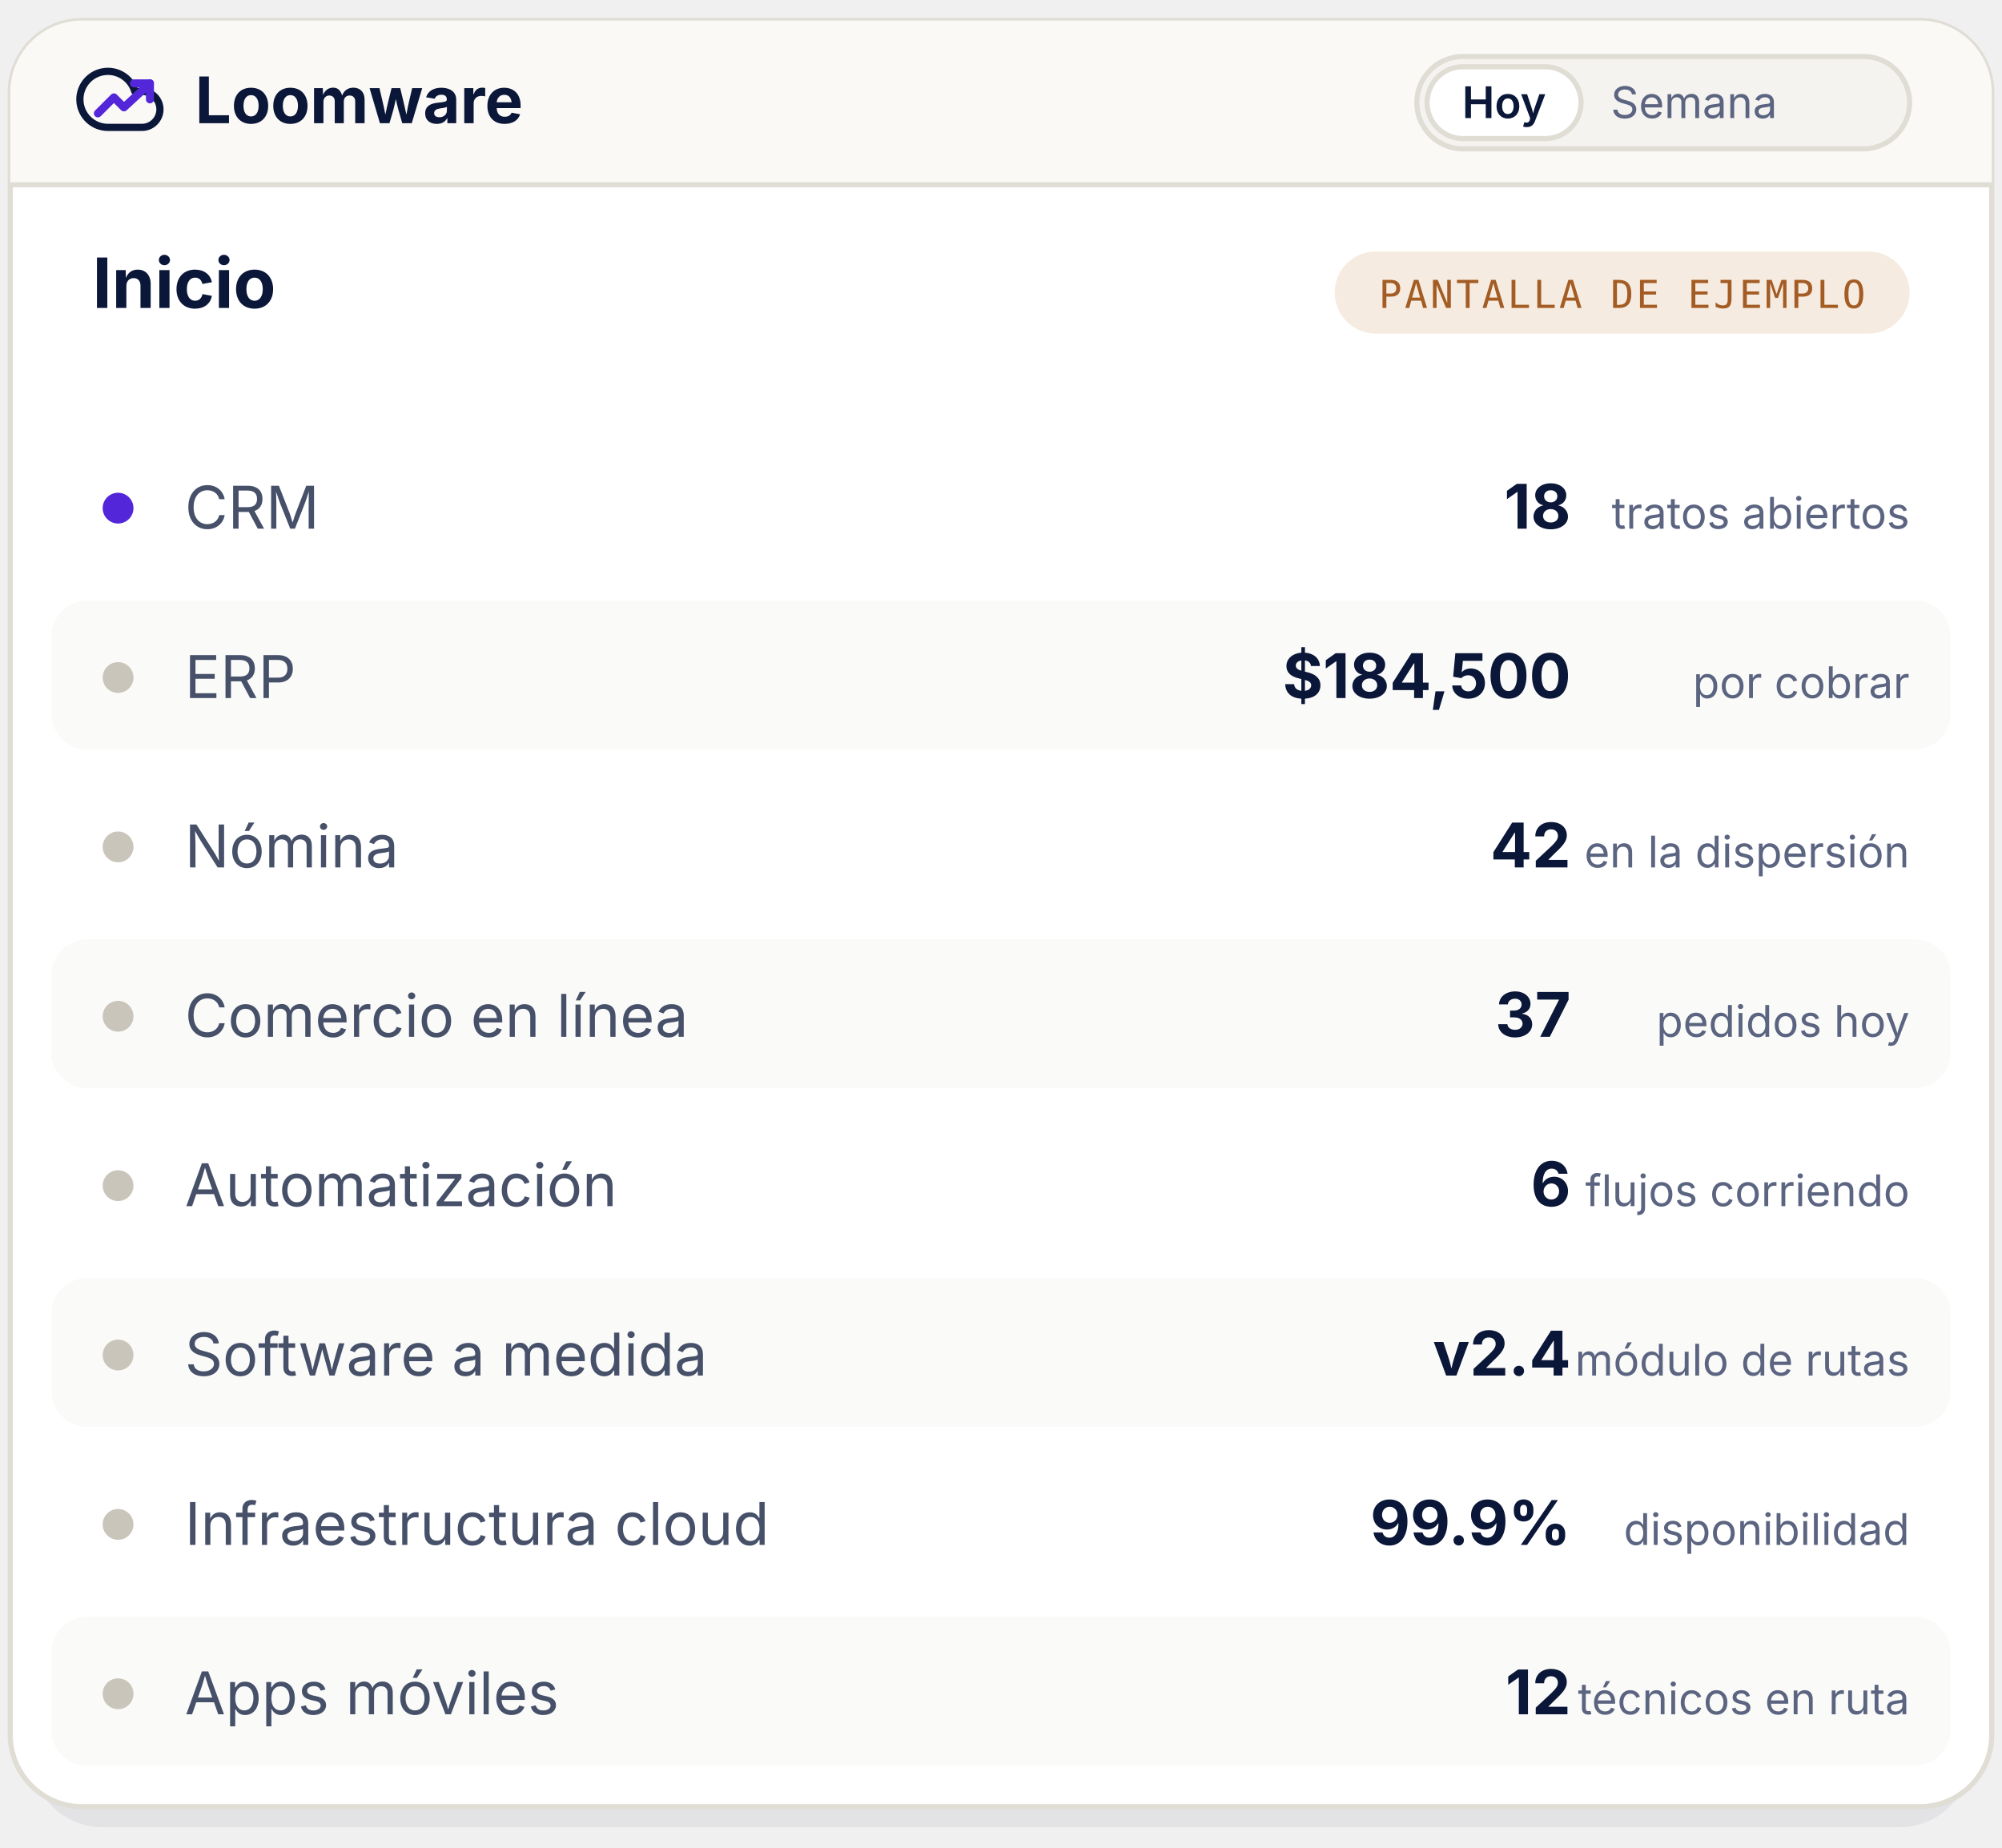
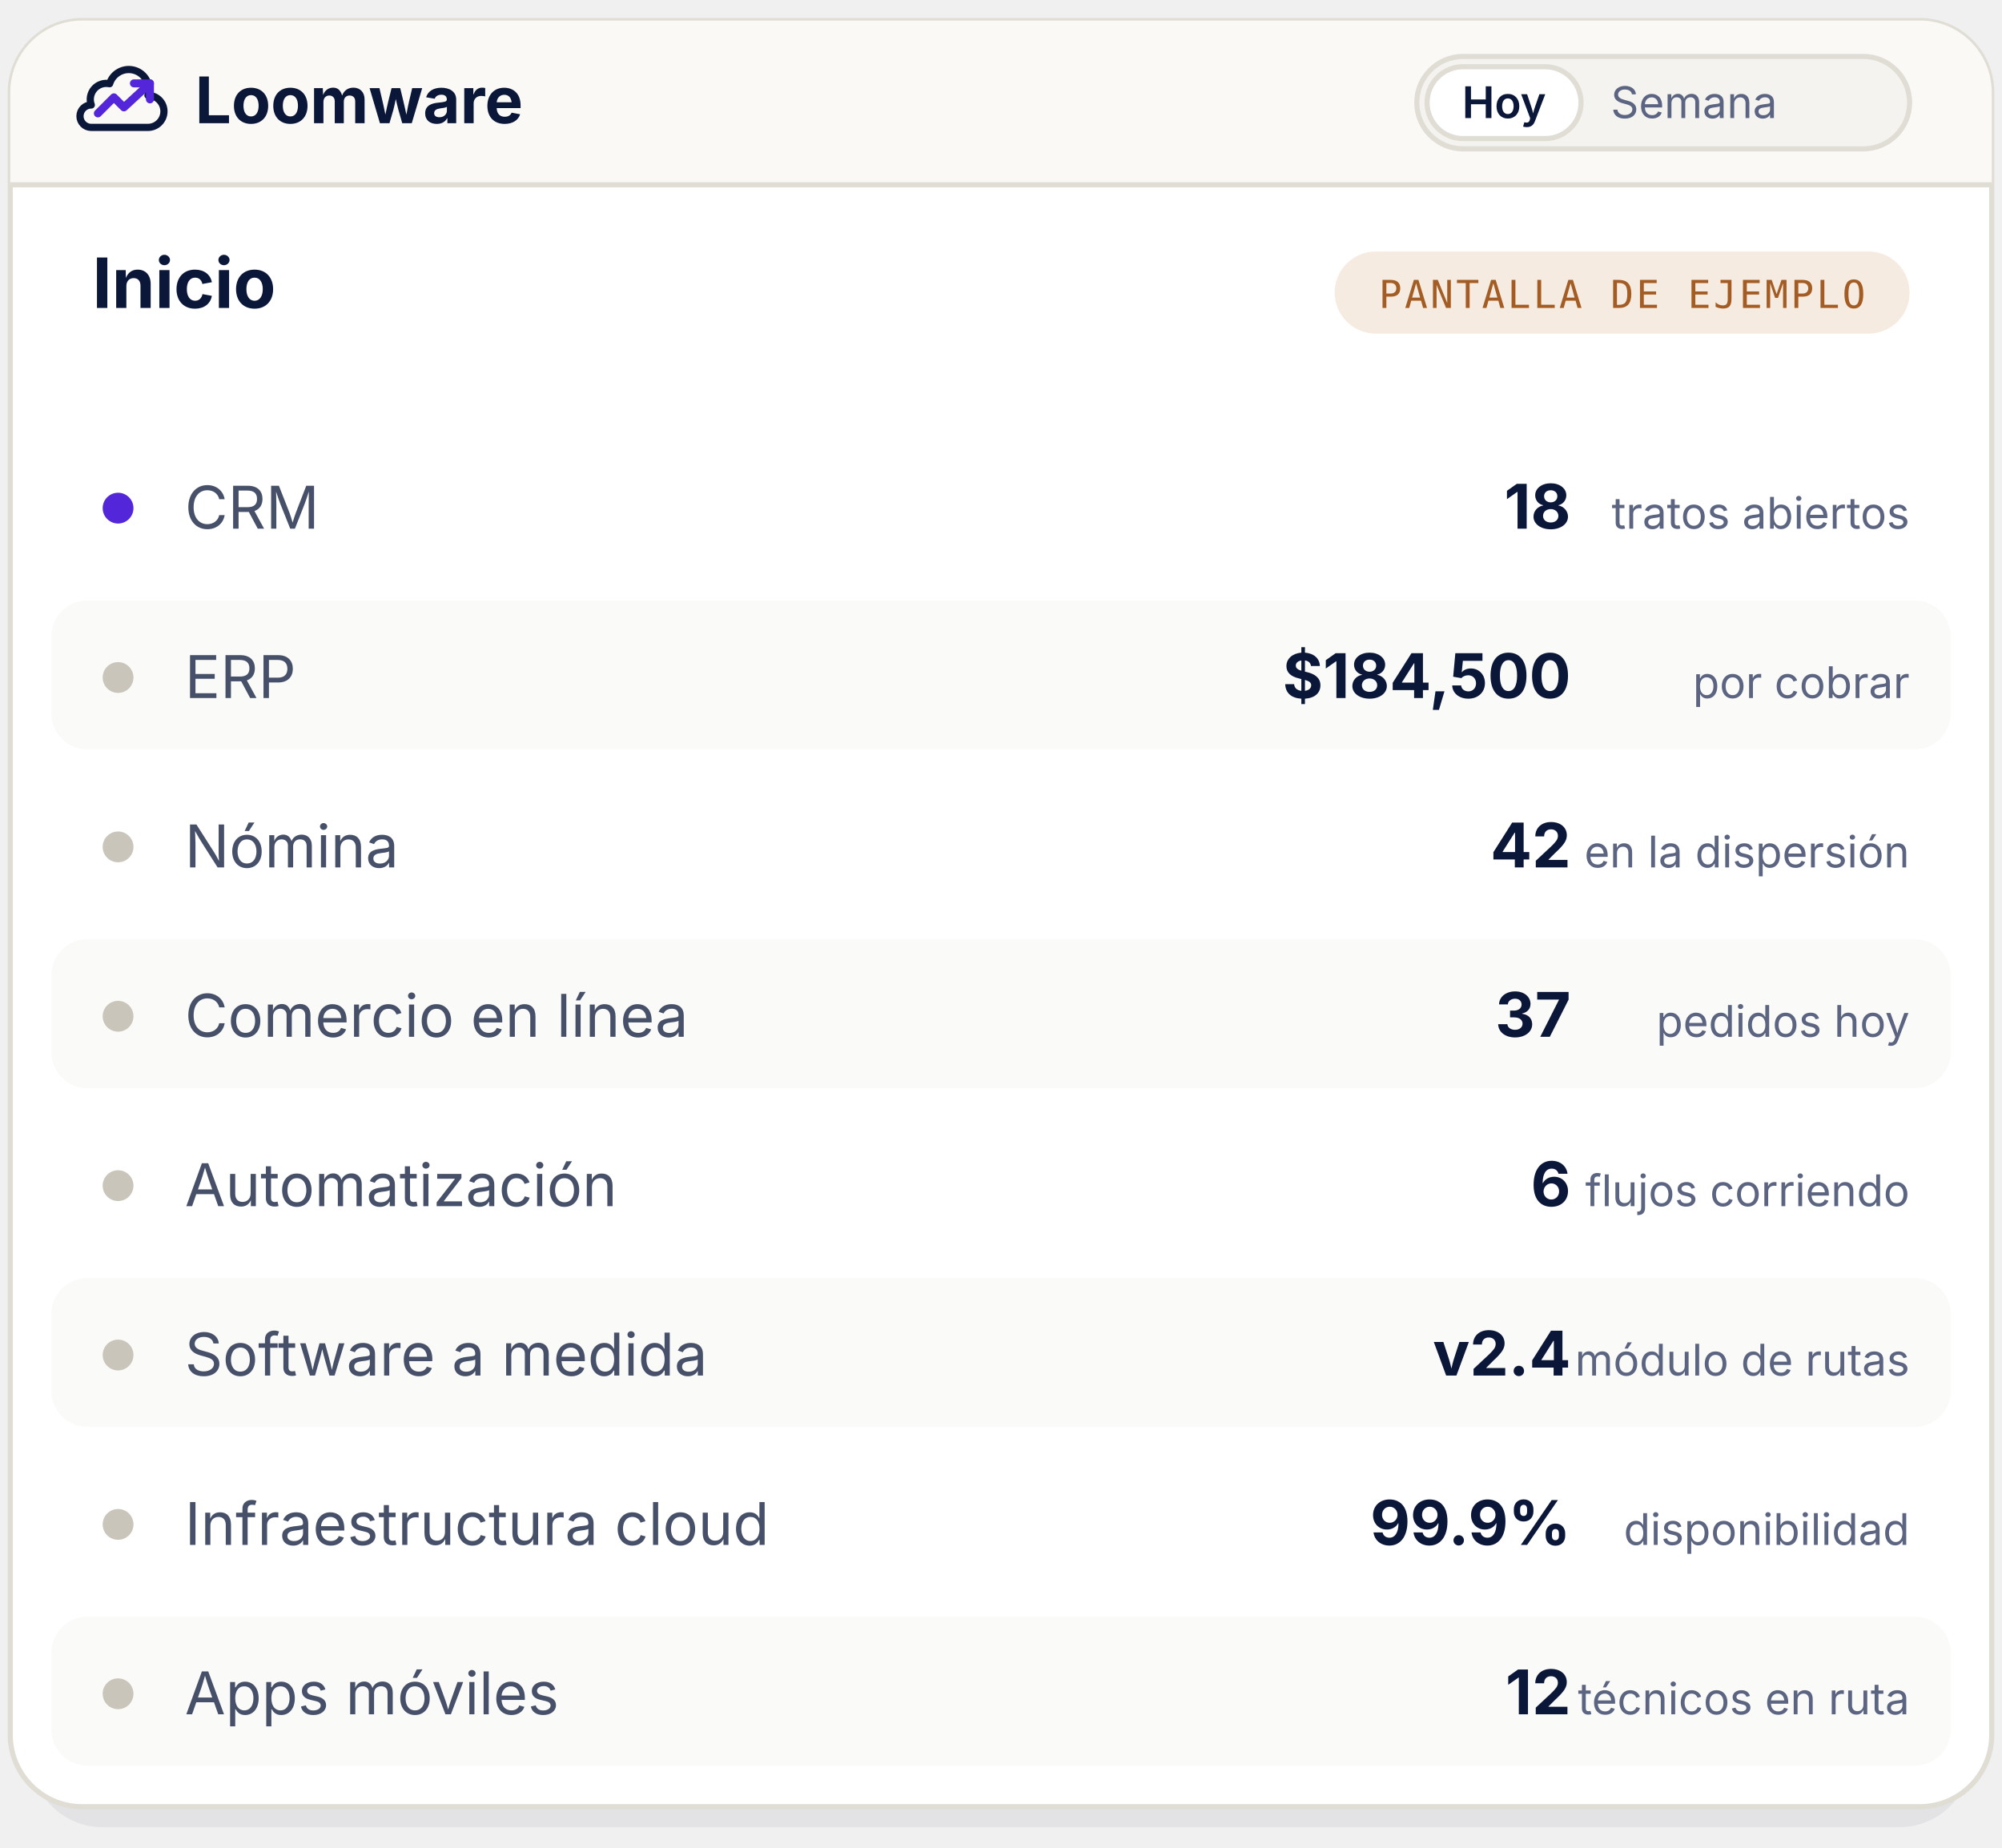
<svg xmlns="http://www.w3.org/2000/svg" width="390" height="360" viewBox="0 0 390 360" role="img" aria-label="Pantalla de ejemplo del inicio de un sistema Loomware: los ocho módulos —CRM, ERP, nómina, comercio en línea, automatización, software a medida, infraestructura cloud y apps móviles— cada uno con su propio dato: tratos abiertos, dinero por cobrar, gente en la dispersión, pedidos del día, flujos corriendo, el módulo a medida en producción, la disponibilidad y los técnicos en ruta.">
  <rect x="6" y="12" width="378" height="344" rx="14" fill="#0b1739" opacity="0.06" />
  <rect x="2" y="4" width="386" height="348" rx="14" fill="#ffffff" stroke="#e0ddd5" stroke-width="1" />
  <path d="M2 18a14 14 0 0 1 14-14h358a14 14 0 0 1 14 14v18H2Z" fill="#faf9f6" />
  <line x1="2" y1="36" x2="388" y2="36" stroke="#e0ddd5" stroke-width="1" />
  <g transform="translate(14 10) scale(0.78)">
-     <path d="M17.5 19H9a7 7 0 1 1 6.71-9h1.79a4.5 4.5 0 1 1 0 9Z" fill="none" stroke="#0b1739" stroke-width="1.8" stroke-linejoin="round" />
+     <path d="M19 19H4.8a2.8 2.8 0 1 1 .05-5.6 4 4 0 0 1 4.58-5.31A5 5 0 0 1 19 11a4 4 0 0 1 0 8Z" fill="none" stroke="#0b1739" stroke-width="1.8" stroke-linejoin="round" />
    <path d="M6.5 15.5 10.5 11.5l2.5 2.5L19.5 8" fill="none" stroke="#5326d9" stroke-width="2" stroke-linecap="round" stroke-linejoin="round" />
    <path d="M15.5 8h4v4" fill="none" stroke="#5326d9" stroke-width="2" stroke-linecap="round" stroke-linejoin="round" />
  </g>
  <text x="38" y="24" font-family="Inter,system-ui,-apple-system,Segoe UI,sans-serif" font-size="12.5" font-weight="700" fill="#0b1739">Loomware</text>
  <rect x="276" y="11" width="96" height="18" rx="9" fill="#f5f3ef" stroke="#e0ddd5" stroke-width="1" />
  <rect x="278" y="13" width="30" height="14" rx="7" fill="#ffffff" stroke="#e0ddd5" stroke-width="1" />
  <text x="293" y="23" font-family="Inter,system-ui,-apple-system,Segoe UI,sans-serif" font-size="8.5" font-weight="600" fill="#0b1739" text-anchor="middle">Hoy</text>
  <text x="330" y="23" font-family="Inter,system-ui,-apple-system,Segoe UI,sans-serif" font-size="8.5" font-weight="400" fill="#5b6480" text-anchor="middle">Semana</text>
  <text x="18" y="60" font-family="Inter,system-ui,-apple-system,Segoe UI,sans-serif" font-size="13.5" font-weight="700" fill="#0b1739">Inicio</text>
  <rect x="260" y="49" width="112" height="16" rx="8" fill="#f6ebe0" />
  <text x="316" y="60" font-family="'Azeret Mono',ui-monospace,SFMono-Regular,Menlo,monospace" font-size="7.5" font-weight="500" fill="#a35c23" letter-spacing="0.5" text-anchor="middle">PANTALLA DE EJEMPLO</text>
  <circle cx="23" cy="99" r="3" fill="#5326d9" />
  <text x="36" y="103" font-family="Inter,system-ui,-apple-system,Segoe UI,sans-serif" font-size="11.5" font-weight="400" fill="#465069">CRM</text>
  <text x="306" y="103" font-family="Inter,system-ui,-apple-system,Segoe UI,sans-serif" font-size="12" font-weight="700" fill="#0b1739" text-anchor="end">18</text>
  <text x="372" y="103" font-family="Inter,system-ui,-apple-system,Segoe UI,sans-serif" font-size="8.5" font-weight="400" fill="#5b6480" text-anchor="end">tratos abiertos</text>
  <rect x="10" y="117" width="370" height="29" rx="7" fill="#fafaf8" />
  <circle cx="23" cy="132" r="3" fill="#cac5ba" />
  <text x="36" y="136" font-family="Inter,system-ui,-apple-system,Segoe UI,sans-serif" font-size="11.5" font-weight="400" fill="#465069">ERP</text>
  <text x="306" y="136" font-family="Inter,system-ui,-apple-system,Segoe UI,sans-serif" font-size="12" font-weight="700" fill="#0b1739" text-anchor="end">$184,500</text>
  <text x="372" y="136" font-family="Inter,system-ui,-apple-system,Segoe UI,sans-serif" font-size="8.5" font-weight="400" fill="#5b6480" text-anchor="end">por cobrar</text>
  <circle cx="23" cy="165" r="3" fill="#cac5ba" />
  <text x="36" y="169" font-family="Inter,system-ui,-apple-system,Segoe UI,sans-serif" font-size="11.5" font-weight="400" fill="#465069">Nómina</text>
  <text x="306" y="169" font-family="Inter,system-ui,-apple-system,Segoe UI,sans-serif" font-size="12" font-weight="700" fill="#0b1739" text-anchor="end">42</text>
  <text x="372" y="169" font-family="Inter,system-ui,-apple-system,Segoe UI,sans-serif" font-size="8.5" font-weight="400" fill="#5b6480" text-anchor="end">en la dispersión</text>
  <rect x="10" y="183" width="370" height="29" rx="7" fill="#fafaf8" />
  <circle cx="23" cy="198" r="3" fill="#cac5ba" />
  <text x="36" y="202" font-family="Inter,system-ui,-apple-system,Segoe UI,sans-serif" font-size="11.5" font-weight="400" fill="#465069">Comercio en línea</text>
  <text x="306" y="202" font-family="Inter,system-ui,-apple-system,Segoe UI,sans-serif" font-size="12" font-weight="700" fill="#0b1739" text-anchor="end">37</text>
  <text x="372" y="202" font-family="Inter,system-ui,-apple-system,Segoe UI,sans-serif" font-size="8.5" font-weight="400" fill="#5b6480" text-anchor="end">pedidos hoy</text>
  <circle cx="23" cy="231" r="3" fill="#cac5ba" />
  <text x="36" y="235" font-family="Inter,system-ui,-apple-system,Segoe UI,sans-serif" font-size="11.5" font-weight="400" fill="#465069">Automatización</text>
  <text x="306" y="235" font-family="Inter,system-ui,-apple-system,Segoe UI,sans-serif" font-size="12" font-weight="700" fill="#0b1739" text-anchor="end">6</text>
  <text x="372" y="235" font-family="Inter,system-ui,-apple-system,Segoe UI,sans-serif" font-size="8.5" font-weight="400" fill="#5b6480" text-anchor="end">flujos corriendo</text>
  <rect x="10" y="249" width="370" height="29" rx="7" fill="#fafaf8" />
  <circle cx="23" cy="264" r="3" fill="#cac5ba" />
  <text x="36" y="268" font-family="Inter,system-ui,-apple-system,Segoe UI,sans-serif" font-size="11.5" font-weight="400" fill="#465069">Software a medida</text>
  <text x="306" y="268" font-family="Inter,system-ui,-apple-system,Segoe UI,sans-serif" font-size="12" font-weight="700" fill="#0b1739" text-anchor="end">v2.4</text>
  <text x="372" y="268" font-family="Inter,system-ui,-apple-system,Segoe UI,sans-serif" font-size="8.5" font-weight="400" fill="#5b6480" text-anchor="end">módulo de rutas</text>
  <circle cx="23" cy="297" r="3" fill="#cac5ba" />
  <text x="36" y="301" font-family="Inter,system-ui,-apple-system,Segoe UI,sans-serif" font-size="11.5" font-weight="400" fill="#465069">Infraestructura cloud</text>
  <text x="306" y="301" font-family="Inter,system-ui,-apple-system,Segoe UI,sans-serif" font-size="12" font-weight="700" fill="#0b1739" text-anchor="end">99.9%</text>
  <text x="372" y="301" font-family="Inter,system-ui,-apple-system,Segoe UI,sans-serif" font-size="8.5" font-weight="400" fill="#5b6480" text-anchor="end">disponibilidad</text>
  <rect x="10" y="315" width="370" height="29" rx="7" fill="#fafaf8" />
  <circle cx="23" cy="330" r="3" fill="#cac5ba" />
  <text x="36" y="334" font-family="Inter,system-ui,-apple-system,Segoe UI,sans-serif" font-size="11.5" font-weight="400" fill="#465069">Apps móviles</text>
  <text x="306" y="334" font-family="Inter,system-ui,-apple-system,Segoe UI,sans-serif" font-size="12" font-weight="700" fill="#0b1739" text-anchor="end">12</text>
  <text x="372" y="334" font-family="Inter,system-ui,-apple-system,Segoe UI,sans-serif" font-size="8.5" font-weight="400" fill="#5b6480" text-anchor="end">técnicos en ruta</text>
</svg>
